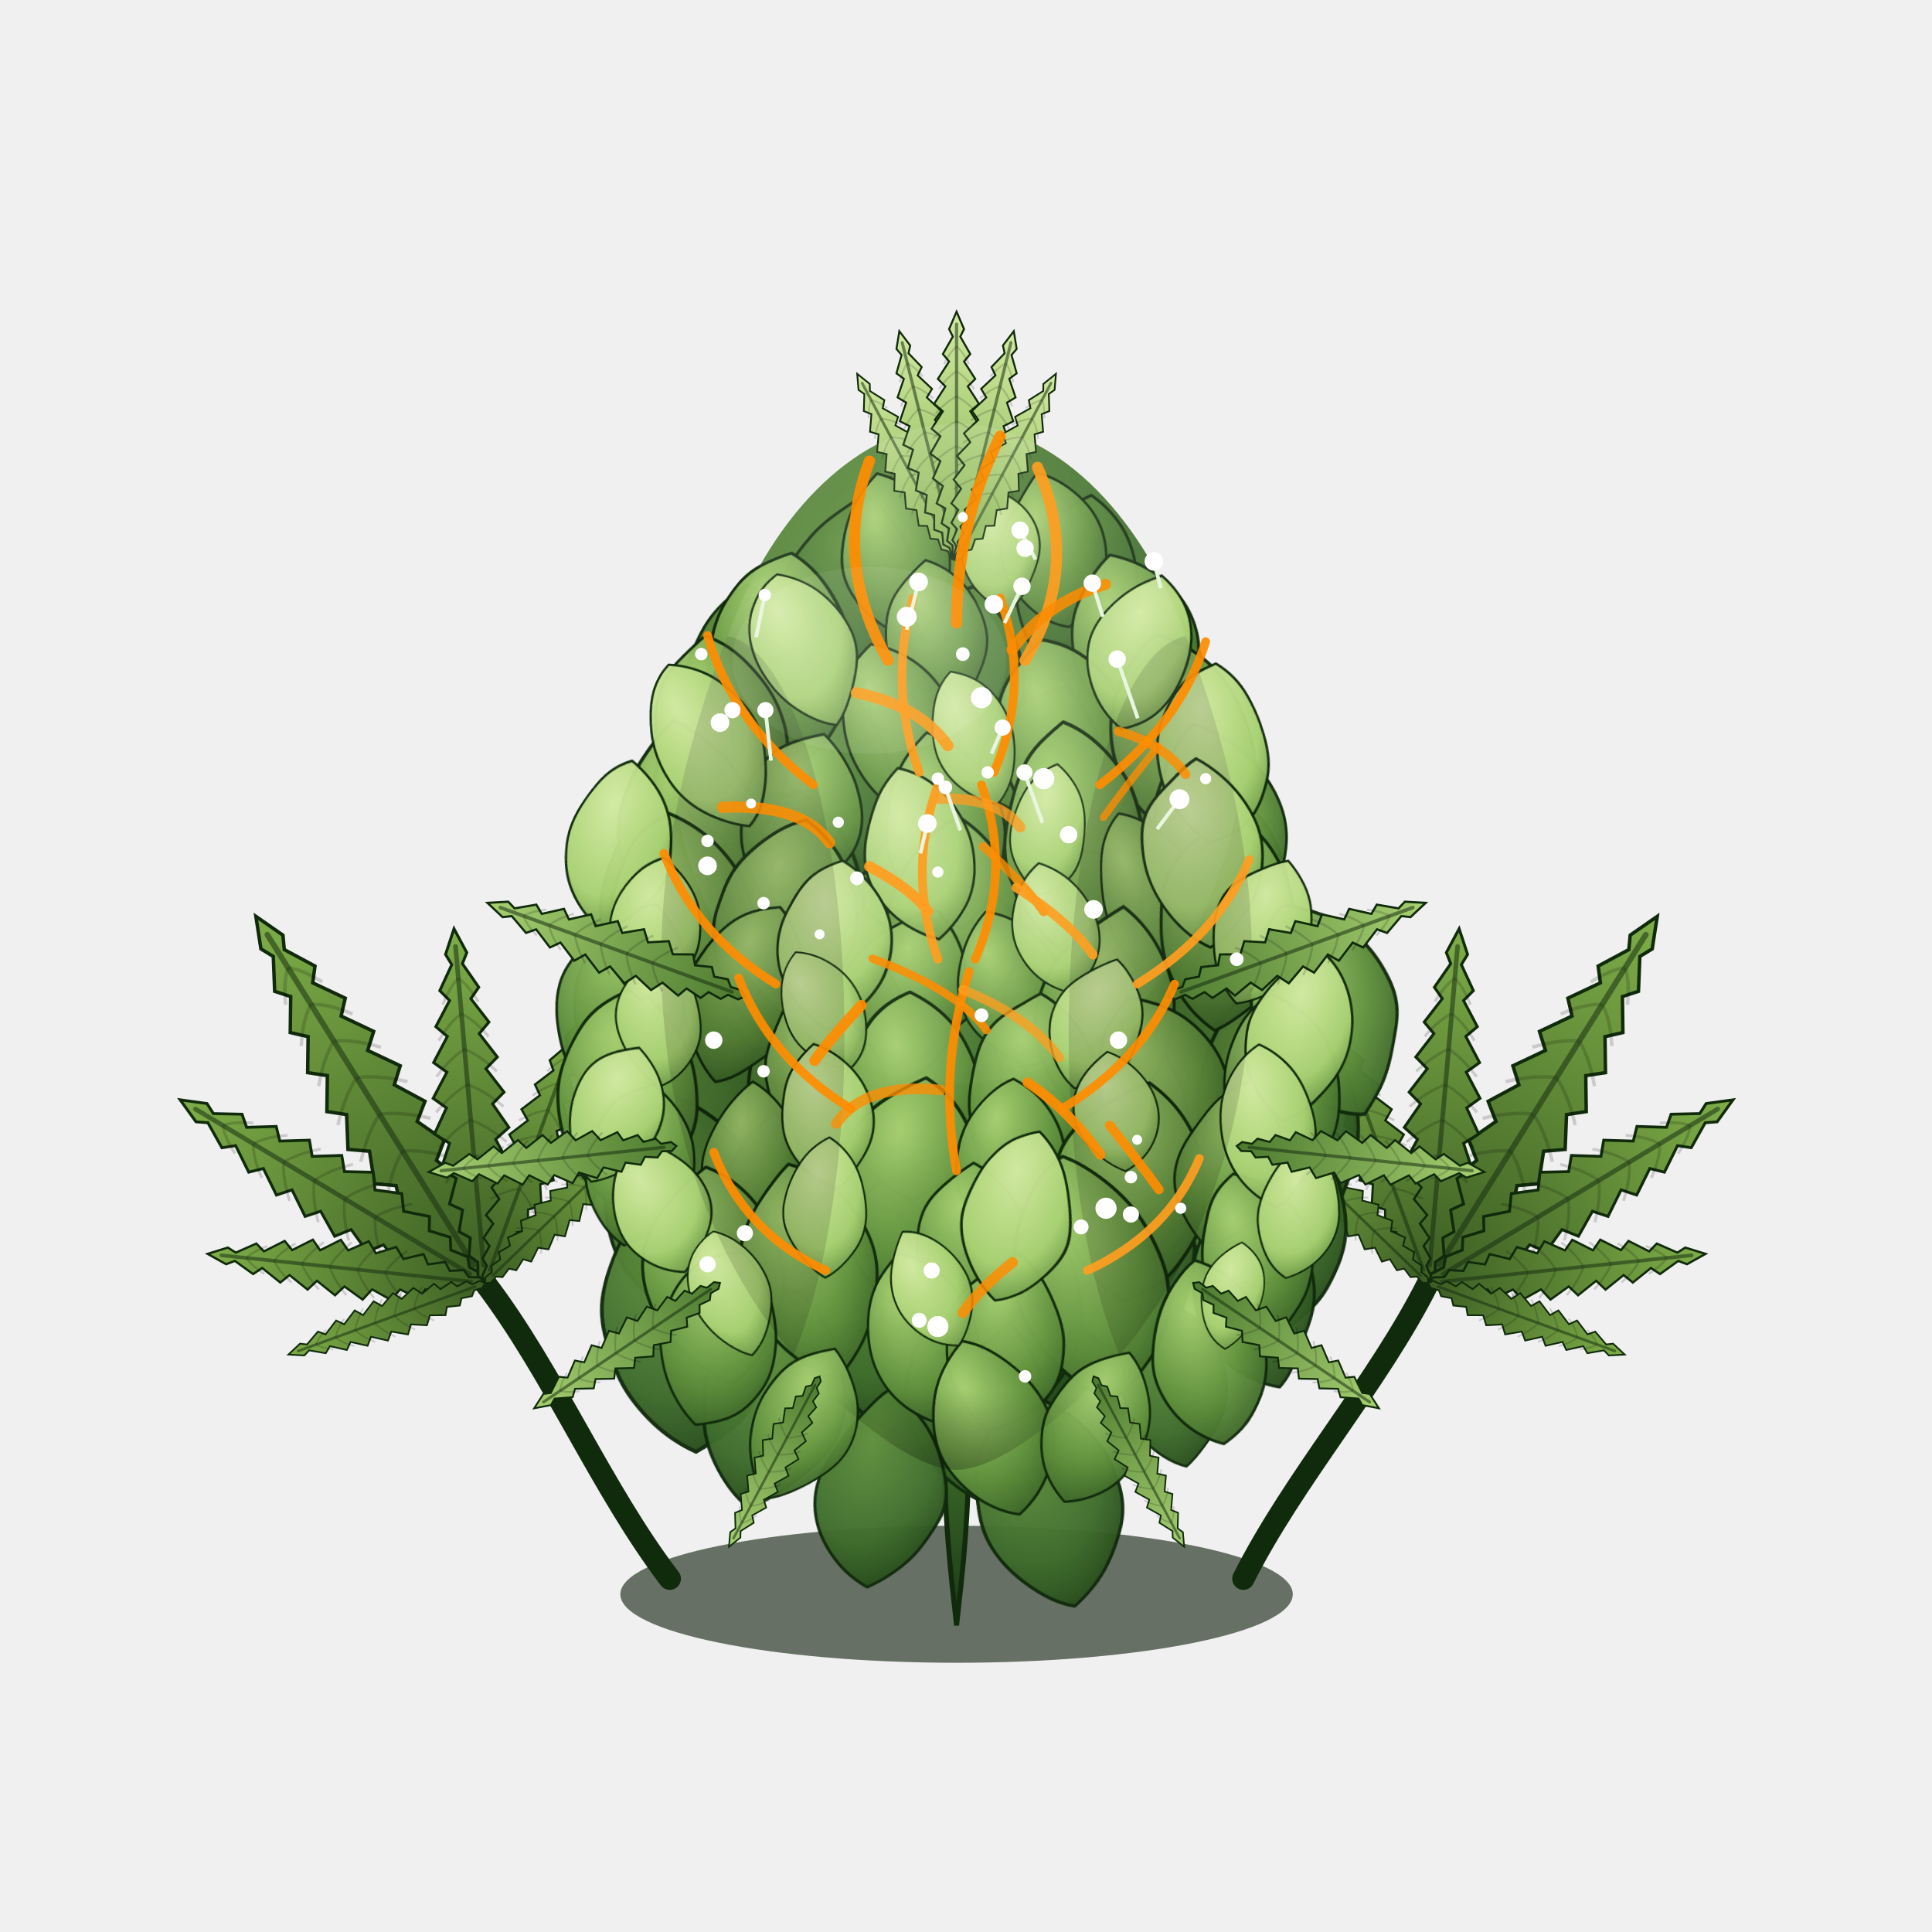
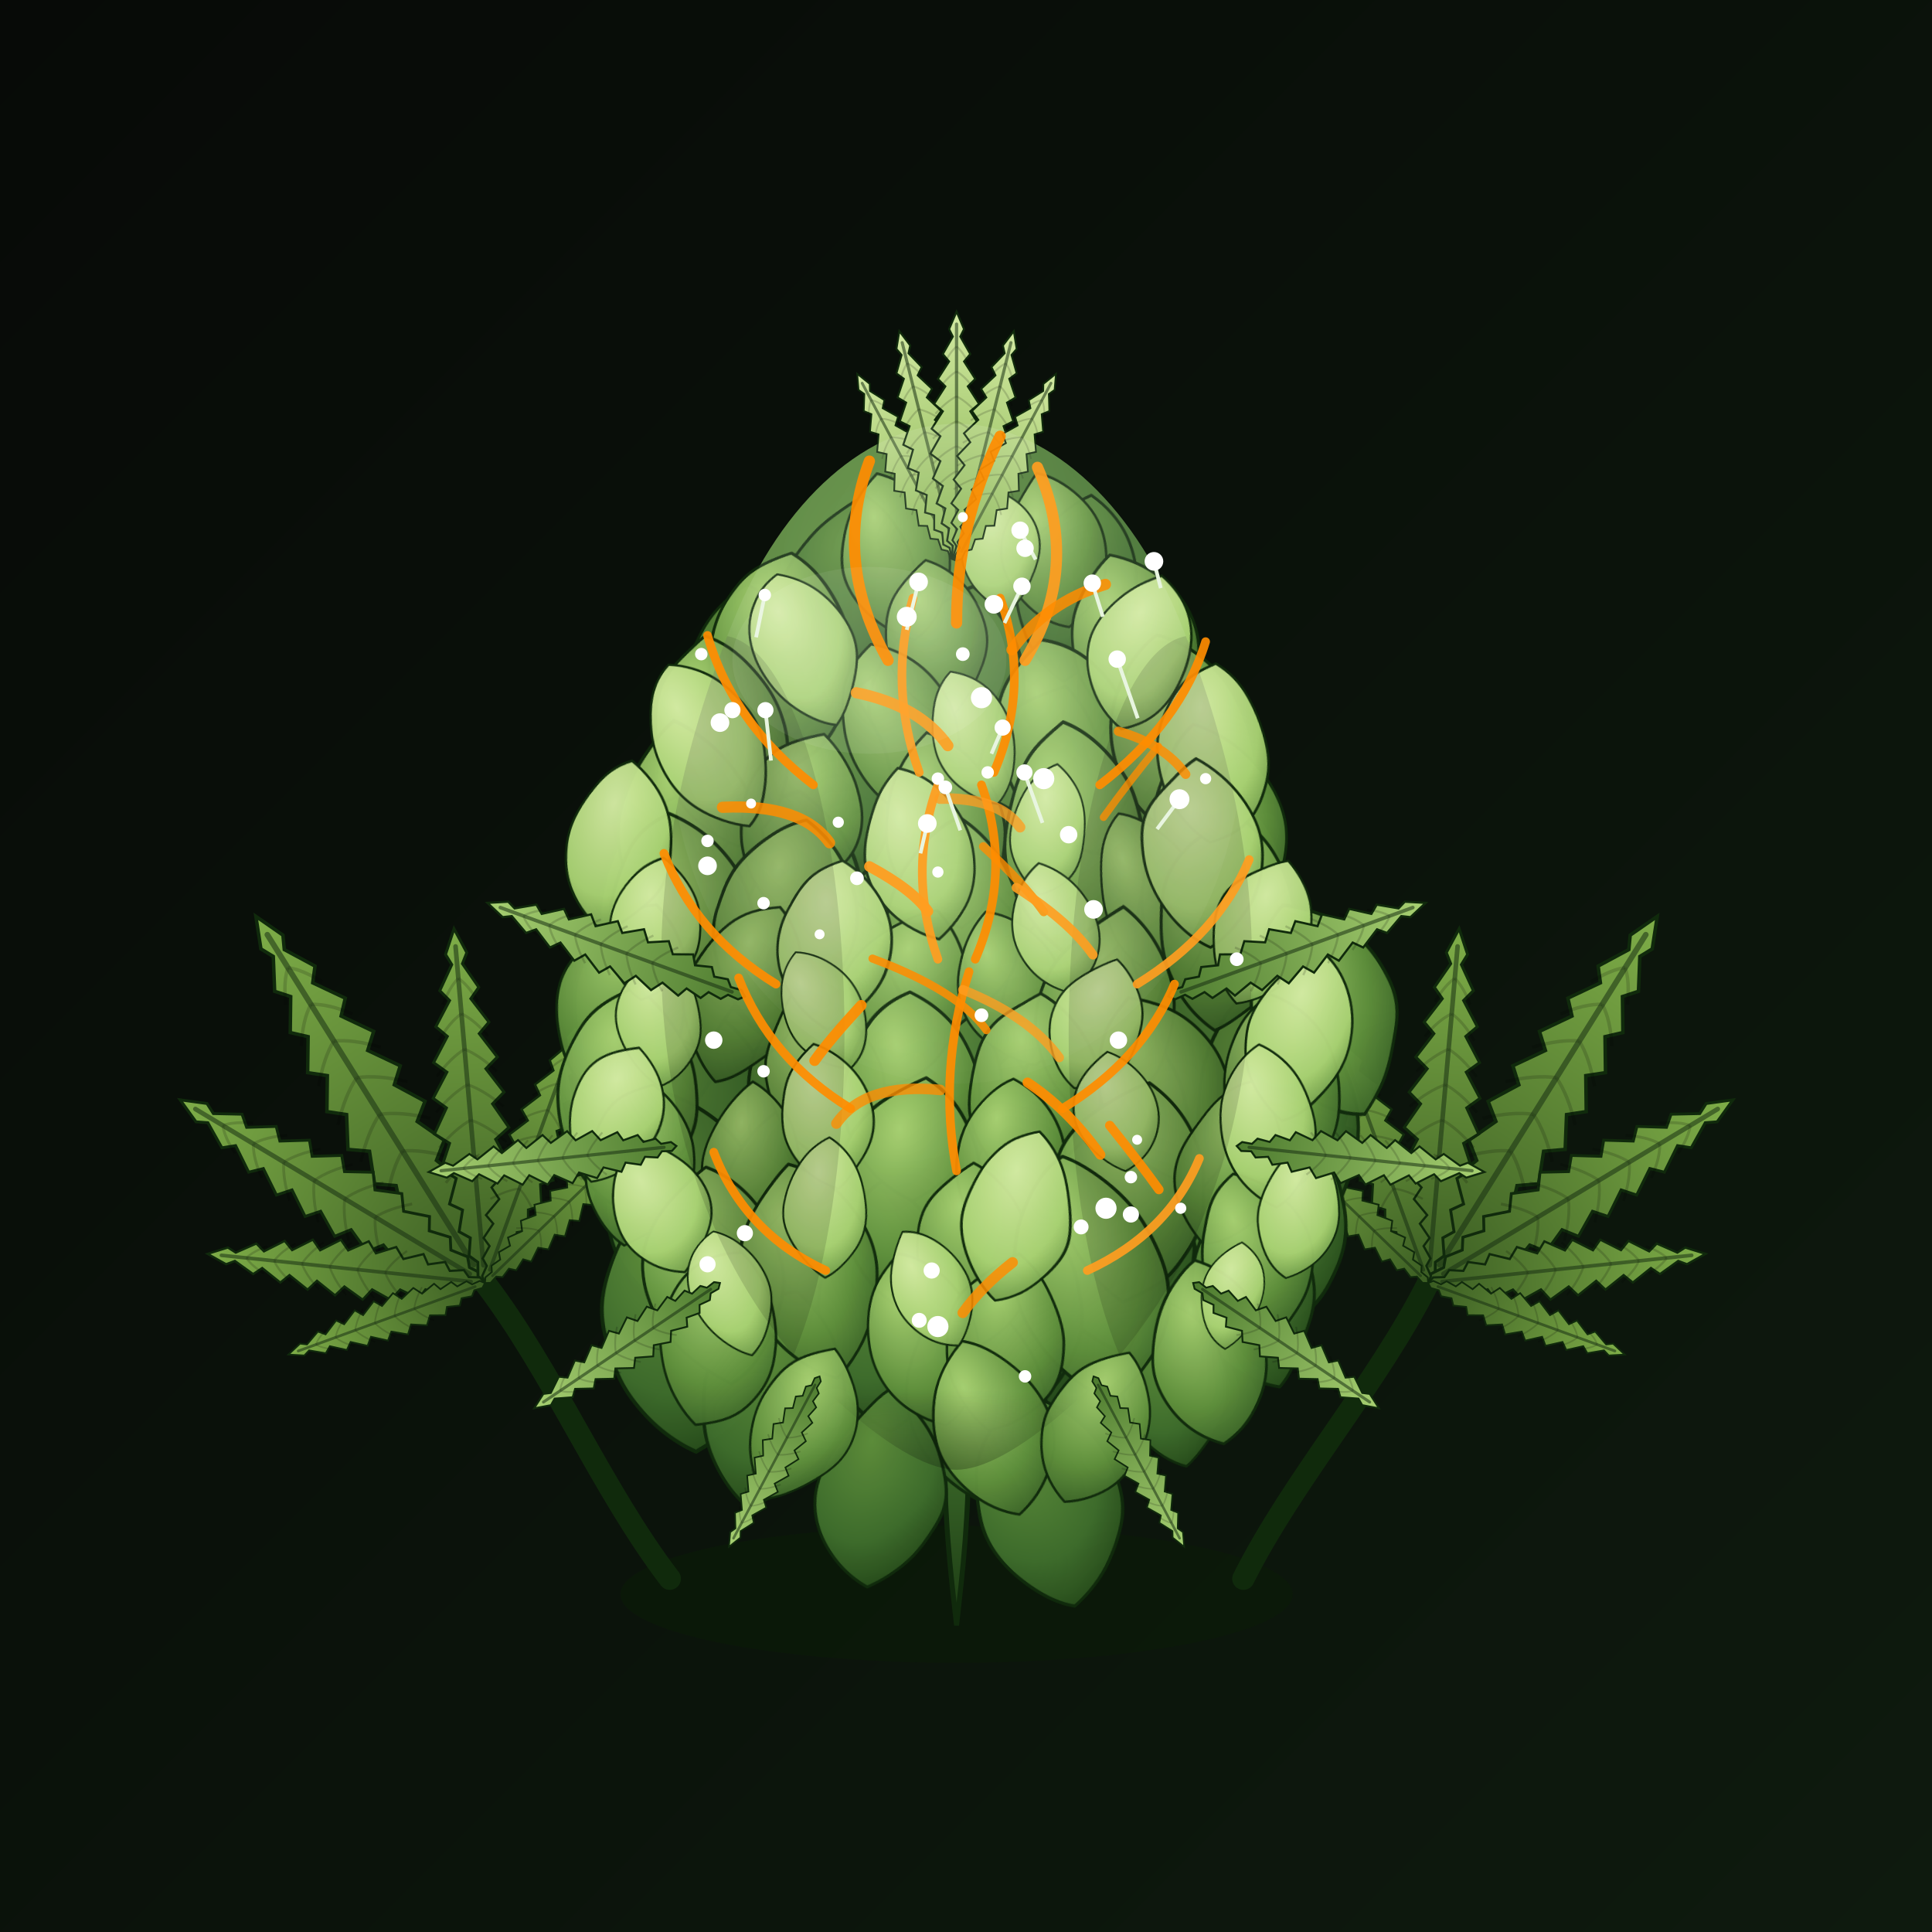
<svg xmlns="http://www.w3.org/2000/svg" viewBox="0 0 512 512" width="512" height="512">
  <defs>
    <linearGradient id="bg" x1="0" y1="0" x2="1" y2="1">
-       <stop offset="0%" stop-color="%23070a07" />
-       <stop offset="100%" stop-color="%230e1a0e" />
+       <stop offset="0%" stop-color="#070a07" />
+       <stop offset="100%" stop-color="#0e1a0e" />
    </linearGradient>
  </defs>
-   <rect width="512" height="512" fill="url(%23bg)" />
+   <rect width="512" height="512" fill="url(#bg)" />
  <g transform="translate(6, 10) scale(1.65)">
    <defs>
      <linearGradient id="lgd" x1="0" y1="0" x2="0" y2="1">
        <stop offset="0%" stop-color="#3f6d2c" />
        <stop offset="100%" stop-color="#1b3b13" />
      </linearGradient>
      <linearGradient id="lgm" x1="0" y1="0" x2="0" y2="1">
        <stop offset="0%" stop-color="#5f8f3c" />
        <stop offset="100%" stop-color="#2c521f" />
      </linearGradient>
      <linearGradient id="lgl" x1="0" y1="0" x2="0" y2="1">
        <stop offset="0%" stop-color="#a8d172" />
        <stop offset="100%" stop-color="#4c7a2e" />
      </linearGradient>
      <linearGradient id="lgf" x1="0" y1="0" x2="0" y2="1">
        <stop offset="0%" stop-color="#d3eaa2" />
        <stop offset="100%" stop-color="#7fae48" />
      </linearGradient>
      <radialGradient id="budBase" cx="36%" cy="20%" r="95%">
        <stop offset="0%" stop-color="#5f8f3c" />
        <stop offset="52%" stop-color="#3f6d2c" />
        <stop offset="100%" stop-color="#1b3b13" />
      </radialGradient>
      <radialGradient id="cxD" cx="38%" cy="24%" r="90%">
        <stop offset="0%" stop-color="#5f8f3c" />
        <stop offset="60%" stop-color="#3f6d2c" />
        <stop offset="100%" stop-color="#1b3b13" />
      </radialGradient>
      <radialGradient id="cxM" cx="38%" cy="24%" r="90%">
        <stop offset="0%" stop-color="#a8d172" />
        <stop offset="60%" stop-color="#5f8f3c" />
        <stop offset="100%" stop-color="#2c521f" />
      </radialGradient>
      <radialGradient id="cxL" cx="40%" cy="26%" r="90%">
        <stop offset="0%" stop-color="#d3eaa2" />
        <stop offset="60%" stop-color="#a8d172" />
        <stop offset="100%" stop-color="#4c7a2e" />
      </radialGradient>
      <radialGradient id="frostVeil" cx="50%" cy="30%" r="80%">
        <stop offset="0%" stop-color="#ffffff" stop-opacity="0.150" />
        <stop offset="60%" stop-color="#ffffff" stop-opacity="0.060" />
        <stop offset="100%" stop-color="#ffffff" stop-opacity="0" />
      </radialGradient>
      <radialGradient id="occ" cx="50%" cy="96%" r="82%">
        <stop offset="0%" stop-color="#000000" stop-opacity=".45" />
        <stop offset="100%" stop-color="#000000" stop-opacity="0" />
      </radialGradient>
      <filter id="crumple" x="-15%" y="-15%" width="130%" height="130%">
        <feTurbulence type="fractalNoise" baseFrequency="0.025" numOctaves="3" seed="11" result="n" />
        <feDisplacementMap in="SourceGraphic" in2="n" scale="5" />
      </filter>
      <filter id="noiseFrost" x="0%" y="0%" width="100%" height="100%">
        <feTurbulence type="fractalNoise" baseFrequency="0.5" numOctaves="2" seed="7" result="n" />
        <feColorMatrix in="n" type="matrix" values="0 0 0 0 1 0 0 0 0 1 0 0 0 0 1 0 0 0 0.5 0" />
      </filter>
      <path id="leaflet" d="M0,0 L3,7 L1.5,10 L5.5,17 L3,20 L7.5,27 L4.5,30 L9,37 L5.5,40 L10,47 L6.5,50 L10.5,57 L6.5,60 L9.5,67 L5.5,70 L8,77 L4.5,79 L6,85 L3,87 L3.8,92 L1.5,94 L1.8,98 L0,100 L-1.8,98 L-1.5,94 L-3.8,92 L-3,87 L-6,85 L-4.5,79 L-8,77 L-5.5,70 L-9.5,67 L-6.5,60 L-10.5,57 L-6.5,50 L-10,47 L-5.5,40 L-9,37 L-4.5,30 L-7.5,27 L-3,20 L-5.5,17 L-1.5,10 L-3,7 Z" />
      <g id="leafletV">
        <use href="#leaflet" />
        <path d="M0,14 Q2.5,16 5,21 M0,24 Q3.5,26 7,31 M0,34 Q4,36 8.5,41 M0,44 Q4.5,46 9.5,51 M0,54 Q4.5,56 9.5,61 M0,64 Q4,66 8.5,71" fill="none" stroke="#000000" stroke-opacity=".16" stroke-width=".8" />
        <path d="M0,14 Q-2.5,16 -5,21 M0,24 Q-3.5,26 -7,31 M0,34 Q-4,36 -8.5,41 M0,44 Q-4.5,46 -9.5,51 M0,54 Q-4.5,56 -9.5,61 M0,64 Q-4,66 -8.5,71" fill="none" stroke="#000000" stroke-opacity=".16" stroke-width=".8" />
      </g>
      <path id="midrib" d="M0,5 L0,95" fill="none" stroke-width="1.3" opacity=".55" stroke-linecap="round" />
      <linearGradient id="lgFan" x1="0" y1="0" x2="0" y2="1">
        <stop offset="0%" stop-color="#7fae48" />
        <stop offset="100%" stop-color="#3a5c22" />
      </linearGradient>
      <g id="leafD">
        <use href="#leafletV" fill="url(#lgd)" stroke="#102a0c" stroke-width=".8" />
        <use href="#midrib" stroke="#173012" />
      </g>
      <g id="leafM">
        <use href="#leafletV" fill="url(#lgm)" stroke="#102a0c" stroke-width=".8" />
        <use href="#midrib" stroke="#173012" />
      </g>
      <g id="leafL">
        <use href="#leafletV" fill="url(#lgl)" stroke="#102a0c" stroke-width=".8" />
        <use href="#midrib" stroke="#173012" />
      </g>
      <g id="leafF">
        <use href="#leafletV" fill="url(#lgf)" stroke="#102a0c" stroke-width=".8" />
        <use href="#midrib" stroke="#173012" />
      </g>
      <g id="leafA">
        <use href="#leafletV" fill="url(#lgFan)" stroke="#102a0c" stroke-width=".8" />
        <use href="#midrib" stroke="#173012" />
      </g>
      <path id="calyx" d="M0,-4 C7.5,0 13.5,8 14,18 C14.5,28 8,37 0,41 C-8,37 -14.5,28 -14,18 C-13.5,8 -7.5,0 0,-4 Z" />
      <g id="fan">
        <path d="M0,10 C-1.5,-6 1.5,-24 0,-40" fill="none" stroke="#102a0c" stroke-width="3.2" stroke-linecap="round" />
        <use href="#leafA" transform="translate(0,-40) rotate(0) translate(0,-62) scale(.62)" />
        <use href="#leafA" transform="translate(0,-40) rotate(-27) translate(0,-51) scale(.51)" />
        <use href="#leafA" transform="translate(0,-40) rotate(27) translate(0,-51) scale(.51)" />
        <use href="#leafA" transform="translate(0,-40) rotate(-52) translate(0,-40) scale(.4)" />
        <use href="#leafA" transform="translate(0,-40) rotate(52) translate(0,-40) scale(.4)" />
        <use href="#leafA" transform="translate(0,-40) rotate(-78) translate(0,-30) scale(.3)" />
        <use href="#leafA" transform="translate(0,-40) rotate(78) translate(0,-30) scale(.3)" />
      </g>
      <clipPath id="budClip">
        <path d="M150,62 C164,62 178,74 186,94 C194,114 199,136 197,158 C195,182 186,204 168,220 C160,227 154,230 150,230 C146,230 140,227 132,220 C114,204 105,182 103,158 C101,136 106,114 114,94 C122,74 136,62 150,62 Z" />
      </clipPath>
    </defs>
    <ellipse cx="150" cy="250" rx="54" ry="11" fill="#0a1a07" opacity=".6" />
    <path d="M148,224 C148,238 149,246 150,255 C151,246 152,238 152,224 Z" fill="url(#lgd)" stroke="#102a0c" stroke-width=".8" />
    <use href="#fan" transform="translate(98,238) rotate(-32) scale(1.12)" />
    <use href="#fan" transform="translate(202,238) rotate(32) scale(1.12)" />
    <path d="M150,62 C164,62 178,74 186,94 C194,114 199,136 197,158 C195,182 186,204 168,220 C160,227 154,230 150,230 C146,230 140,227 132,220 C114,204 105,182 103,158 C101,136 106,114 114,94 C122,74 136,62 150,62 Z" fill="url(#budBase)" />
    <g filter="url(#crumple)">
      <use href="#calyx" transform="translate(134.6,76.0) rotate(6.0) scale(0.74)" fill="url(#cxD)" stroke="#102a0c" stroke-width=".65" stroke-linejoin="round" opacity=".97" />
      <use href="#calyx" transform="translate(171.1,76.0) rotate(6.6) scale(0.69)" fill="url(#cxD)" stroke="#102a0c" stroke-width=".65" stroke-linejoin="round" opacity=".97" />
      <use href="#calyx" transform="translate(117.6,92.0) rotate(-1.6) scale(0.76)" fill="url(#cxD)" stroke="#102a0c" stroke-width=".65" stroke-linejoin="round" opacity=".97" />
      <use href="#calyx" transform="translate(152.3,92.0) rotate(11.9) scale(0.90)" fill="url(#cxD)" stroke="#102a0c" stroke-width=".65" stroke-linejoin="round" opacity=".97" />
      <use href="#calyx" transform="translate(180.6,92.0) rotate(-1.2) scale(0.74)" fill="url(#cxD)" stroke="#102a0c" stroke-width=".65" stroke-linejoin="round" opacity=".97" />
      <use href="#calyx" transform="translate(111.1,108.0) rotate(-13.6) scale(0.98)" fill="url(#cxD)" stroke="#102a0c" stroke-width=".65" stroke-linejoin="round" opacity=".97" />
      <use href="#calyx" transform="translate(131.6,108.0) rotate(20.0) scale(0.88)" fill="url(#cxD)" stroke="#102a0c" stroke-width=".65" stroke-linejoin="round" opacity=".97" />
      <use href="#calyx" transform="translate(167.4,108.0) rotate(15.9) scale(0.80)" fill="url(#cxD)" stroke="#102a0c" stroke-width=".65" stroke-linejoin="round" opacity=".97" />
      <use href="#calyx" transform="translate(182.7,108.0) rotate(-4.8) scale(0.82)" fill="url(#cxD)" stroke="#102a0c" stroke-width=".65" stroke-linejoin="round" opacity=".97" />
      <use href="#calyx" transform="translate(107.2,124.0) rotate(9.5) scale(0.83)" fill="url(#cxD)" stroke="#102a0c" stroke-width=".65" stroke-linejoin="round" opacity=".97" />
      <use href="#calyx" transform="translate(123.8,124.0) rotate(6.6) scale(0.90)" fill="url(#cxD)" stroke="#102a0c" stroke-width=".65" stroke-linejoin="round" opacity=".97" />
      <use href="#calyx" transform="translate(152.7,124.0) rotate(-14.2) scale(0.81)" fill="url(#cxD)" stroke="#102a0c" stroke-width=".65" stroke-linejoin="round" opacity=".97" />
      <use href="#calyx" transform="translate(169.0,124.0) rotate(7.2) scale(0.83)" fill="url(#cxD)" stroke="#102a0c" stroke-width=".65" stroke-linejoin="round" opacity=".97" />
      <use href="#calyx" transform="translate(193.6,124.0) rotate(8.4) scale(0.84)" fill="url(#cxD)" stroke="#102a0c" stroke-width=".65" stroke-linejoin="round" opacity=".97" />
      <use href="#calyx" transform="translate(100.7,140.0) rotate(-1.6) scale(0.85)" fill="url(#cxD)" stroke="#102a0c" stroke-width=".65" stroke-linejoin="round" opacity=".97" />
      <use href="#calyx" transform="translate(130.7,140.0) rotate(-2.7) scale(0.82)" fill="url(#cxD)" stroke="#102a0c" stroke-width=".65" stroke-linejoin="round" opacity=".97" />
      <use href="#calyx" transform="translate(155.0,140.0) rotate(12.2) scale(0.75)" fill="url(#cxD)" stroke="#102a0c" stroke-width=".65" stroke-linejoin="round" opacity=".97" />
      <use href="#calyx" transform="translate(168.5,140.0) rotate(2.1) scale(0.77)" fill="url(#cxD)" stroke="#102a0c" stroke-width=".65" stroke-linejoin="round" opacity=".97" />
      <use href="#calyx" transform="translate(200.2,140.0) rotate(16.7) scale(0.99)" fill="url(#cxD)" stroke="#102a0c" stroke-width=".65" stroke-linejoin="round" opacity=".97" />
      <use href="#calyx" transform="translate(102.1,156.0) rotate(-19.8) scale(0.91)" fill="url(#cxD)" stroke="#102a0c" stroke-width=".65" stroke-linejoin="round" opacity=".97" />
      <use href="#calyx" transform="translate(126.5,156.0) rotate(-7.4) scale(0.88)" fill="url(#cxD)" stroke="#102a0c" stroke-width=".65" stroke-linejoin="round" opacity=".97" />
      <use href="#calyx" transform="translate(148.5,156.0) rotate(7.1) scale(0.78)" fill="url(#cxD)" stroke="#102a0c" stroke-width=".65" stroke-linejoin="round" opacity=".97" />
      <use href="#calyx" transform="translate(171.3,156.0) rotate(-5.7) scale(0.93)" fill="url(#cxD)" stroke="#102a0c" stroke-width=".65" stroke-linejoin="round" opacity=".97" />
      <use href="#calyx" transform="translate(197.7,156.0) rotate(-12.0) scale(0.95)" fill="url(#cxD)" stroke="#102a0c" stroke-width=".65" stroke-linejoin="round" opacity=".97" />
      <use href="#calyx" transform="translate(102.2,172.0) rotate(-14.5) scale(0.90)" fill="url(#cxD)" stroke="#102a0c" stroke-width=".65" stroke-linejoin="round" opacity=".97" />
      <use href="#calyx" transform="translate(128.9,172.0) rotate(16.9) scale(0.88)" fill="url(#cxD)" stroke="#102a0c" stroke-width=".65" stroke-linejoin="round" opacity=".97" />
      <use href="#calyx" transform="translate(147.2,172.0) rotate(18.6) scale(0.83)" fill="url(#cxD)" stroke="#102a0c" stroke-width=".65" stroke-linejoin="round" opacity=".97" />
      <use href="#calyx" transform="translate(168.3,172.0) rotate(-15.2) scale(0.98)" fill="url(#cxD)" stroke="#102a0c" stroke-width=".65" stroke-linejoin="round" opacity=".97" />
      <use href="#calyx" transform="translate(197.2,172.0) rotate(-7.9) scale(0.92)" fill="url(#cxD)" stroke="#102a0c" stroke-width=".65" stroke-linejoin="round" opacity=".97" />
      <use href="#calyx" transform="translate(105.6,188.0) rotate(-2.9) scale(0.94)" fill="url(#cxD)" stroke="#102a0c" stroke-width=".65" stroke-linejoin="round" opacity=".97" />
      <use href="#calyx" transform="translate(139.1,188.0) rotate(-0.3) scale(0.87)" fill="url(#cxD)" stroke="#102a0c" stroke-width=".65" stroke-linejoin="round" opacity=".97" />
      <use href="#calyx" transform="translate(157.9,188.0) rotate(-2.3) scale(0.78)" fill="url(#cxD)" stroke="#102a0c" stroke-width=".65" stroke-linejoin="round" opacity=".97" />
      <use href="#calyx" transform="translate(193.4,188.0) rotate(-16.5) scale(0.73)" fill="url(#cxD)" stroke="#102a0c" stroke-width=".65" stroke-linejoin="round" opacity=".97" />
      <use href="#calyx" transform="translate(123.2,204.0) rotate(12.6) scale(0.79)" fill="url(#cxD)" stroke="#102a0c" stroke-width=".65" stroke-linejoin="round" opacity=".97" />
      <use href="#calyx" transform="translate(151.3,204.0) rotate(-5.6) scale(0.76)" fill="url(#cxD)" stroke="#102a0c" stroke-width=".65" stroke-linejoin="round" opacity=".97" />
      <use href="#calyx" transform="translate(182.3,204.0) rotate(-9.6) scale(0.62)" fill="url(#cxD)" stroke="#102a0c" stroke-width=".65" stroke-linejoin="round" opacity=".97" />
      <use href="#calyx" transform="translate(138.8,220.0) rotate(3.2) scale(0.74)" fill="url(#cxD)" stroke="#102a0c" stroke-width=".65" stroke-linejoin="round" opacity=".97" />
      <use href="#calyx" transform="translate(160.7,220.0) rotate(-14.4) scale(0.80)" fill="url(#cxD)" stroke="#102a0c" stroke-width=".65" stroke-linejoin="round" opacity=".97" />
      <use href="#calyx" transform="translate(137.4,72.0) rotate(-13.6) scale(0.62)" fill="url(#cxM)" stroke="#102a0c" stroke-width=".65" stroke-linejoin="round" opacity=".97" />
      <use href="#calyx" transform="translate(163.2,72.0) rotate(-13.8) scale(0.59)" fill="url(#cxM)" stroke="#102a0c" stroke-width=".65" stroke-linejoin="round" opacity=".97" />
      <use href="#calyx" transform="translate(123.4,86.0) rotate(3.9) scale(0.78)" fill="url(#cxM)" stroke="#102a0c" stroke-width=".65" stroke-linejoin="round" opacity=".97" />
      <use href="#calyx" transform="translate(145.2,86.0) rotate(-9.3) scale(0.58)" fill="url(#cxM)" stroke="#102a0c" stroke-width=".65" stroke-linejoin="round" opacity=".97" />
      <use href="#calyx" transform="translate(175.7,86.0) rotate(-17.5) scale(0.71)" fill="url(#cxM)" stroke="#102a0c" stroke-width=".65" stroke-linejoin="round" opacity=".97" />
      <use href="#calyx" transform="translate(111.0,100.0) rotate(-7.3) scale(0.73)" fill="url(#cxM)" stroke="#102a0c" stroke-width=".65" stroke-linejoin="round" opacity=".97" />
      <use href="#calyx" transform="translate(137.2,100.0) rotate(-18.7) scale(0.65)" fill="url(#cxM)" stroke="#102a0c" stroke-width=".65" stroke-linejoin="round" opacity=".97" />
      <use href="#calyx" transform="translate(164.7,100.0) rotate(-14.9) scale(0.79)" fill="url(#cxM)" stroke="#102a0c" stroke-width=".65" stroke-linejoin="round" opacity=".97" />
      <use href="#calyx" transform="translate(183.9,100.0) rotate(-12.6) scale(0.78)" fill="url(#cxM)" stroke="#102a0c" stroke-width=".65" stroke-linejoin="round" opacity=".97" />
      <use href="#calyx" transform="translate(106.0,114.0) rotate(-5.0) scale(0.80)" fill="url(#cxM)" stroke="#102a0c" stroke-width=".65" stroke-linejoin="round" opacity=".97" />
      <use href="#calyx" transform="translate(127.7,114.0) rotate(16.1) scale(0.64)" fill="url(#cxM)" stroke="#102a0c" stroke-width=".65" stroke-linejoin="round" opacity=".97" />
      <use href="#calyx" transform="translate(145.3,114.0) rotate(-9.8) scale(0.70)" fill="url(#cxM)" stroke="#102a0c" stroke-width=".65" stroke-linejoin="round" opacity=".97" />
      <use href="#calyx" transform="translate(168.1,114.0) rotate(-4.2) scale(0.84)" fill="url(#cxM)" stroke="#102a0c" stroke-width=".65" stroke-linejoin="round" opacity=".97" />
      <use href="#calyx" transform="translate(189.7,114.0) rotate(-13.3) scale(0.70)" fill="url(#cxM)" stroke="#102a0c" stroke-width=".65" stroke-linejoin="round" opacity=".97" />
      <use href="#calyx" transform="translate(104.3,128.0) rotate(-6.6) scale(0.83)" fill="url(#cxM)" stroke="#102a0c" stroke-width=".65" stroke-linejoin="round" opacity=".97" />
      <use href="#calyx" transform="translate(124.6,128.0) rotate(8.7) scale(0.80)" fill="url(#cxM)" stroke="#102a0c" stroke-width=".65" stroke-linejoin="round" opacity=".97" />
      <use href="#calyx" transform="translate(149.9,128.0) rotate(4.3) scale(0.78)" fill="url(#cxM)" stroke="#102a0c" stroke-width=".65" stroke-linejoin="round" opacity=".97" />
      <use href="#calyx" transform="translate(177.9,128.0) rotate(-17.9) scale(0.59)" fill="url(#cxM)" stroke="#102a0c" stroke-width=".65" stroke-linejoin="round" opacity=".97" />
      <use href="#calyx" transform="translate(194.9,128.0) rotate(7.3) scale(0.76)" fill="url(#cxM)" stroke="#102a0c" stroke-width=".65" stroke-linejoin="round" opacity=".97" />
      <use href="#calyx" transform="translate(100.9,142.0) rotate(18.9) scale(0.72)" fill="url(#cxM)" stroke="#102a0c" stroke-width=".65" stroke-linejoin="round" opacity=".97" />
      <use href="#calyx" transform="translate(120.6,142.0) rotate(21.3) scale(0.66)" fill="url(#cxM)" stroke="#102a0c" stroke-width=".65" stroke-linejoin="round" opacity=".97" />
      <use href="#calyx" transform="translate(145.3,142.0) rotate(18.0) scale(0.68)" fill="url(#cxM)" stroke="#102a0c" stroke-width=".65" stroke-linejoin="round" opacity=".97" />
      <use href="#calyx" transform="translate(154.8,142.0) rotate(-19.0) scale(0.59)" fill="url(#cxM)" stroke="#102a0c" stroke-width=".65" stroke-linejoin="round" opacity=".97" />
      <use href="#calyx" transform="translate(175.7,142.0) rotate(9.3) scale(0.77)" fill="url(#cxM)" stroke="#102a0c" stroke-width=".65" stroke-linejoin="round" opacity=".97" />
      <use href="#calyx" transform="translate(203.3,142.0) rotate(-22.2) scale(0.83)" fill="url(#cxM)" stroke="#102a0c" stroke-width=".65" stroke-linejoin="round" opacity=".97" />
      <use href="#calyx" transform="translate(98.7,156.0) rotate(7.5) scale(0.77)" fill="url(#cxM)" stroke="#102a0c" stroke-width=".65" stroke-linejoin="round" opacity=".97" />
      <use href="#calyx" transform="translate(125.5,156.0) rotate(-16.1) scale(0.65)" fill="url(#cxM)" stroke="#102a0c" stroke-width=".65" stroke-linejoin="round" opacity=".97" />
      <use href="#calyx" transform="translate(142.3,156.0) rotate(-3.3) scale(0.78)" fill="url(#cxM)" stroke="#102a0c" stroke-width=".65" stroke-linejoin="round" opacity=".97" />
      <use href="#calyx" transform="translate(163.0,156.0) rotate(1.8) scale(0.73)" fill="url(#cxM)" stroke="#102a0c" stroke-width=".65" stroke-linejoin="round" opacity=".97" />
      <use href="#calyx" transform="translate(177.8,156.0) rotate(-22.4) scale(0.73)" fill="url(#cxM)" stroke="#102a0c" stroke-width=".65" stroke-linejoin="round" opacity=".97" />
      <use href="#calyx" transform="translate(200.4,156.0) rotate(-8.6) scale(0.68)" fill="url(#cxM)" stroke="#102a0c" stroke-width=".65" stroke-linejoin="round" opacity=".97" />
      <use href="#calyx" transform="translate(100.4,170.0) rotate(7.9) scale(0.60)" fill="url(#cxM)" stroke="#102a0c" stroke-width=".65" stroke-linejoin="round" opacity=".97" />
      <use href="#calyx" transform="translate(117.2,170.0) rotate(2.3) scale(0.58)" fill="url(#cxM)" stroke="#102a0c" stroke-width=".65" stroke-linejoin="round" opacity=".97" />
      <use href="#calyx" transform="translate(144.4,170.0) rotate(5.3) scale(0.84)" fill="url(#cxM)" stroke="#102a0c" stroke-width=".65" stroke-linejoin="round" opacity=".97" />
      <use href="#calyx" transform="translate(159.4,170.0) rotate(-0.9) scale(0.64)" fill="url(#cxM)" stroke="#102a0c" stroke-width=".65" stroke-linejoin="round" opacity=".97" />
      <use href="#calyx" transform="translate(179.6,170.0) rotate(6.7) scale(0.79)" fill="url(#cxM)" stroke="#102a0c" stroke-width=".65" stroke-linejoin="round" opacity=".97" />
      <use href="#calyx" transform="translate(197.1,170.0) rotate(20.8) scale(0.59)" fill="url(#cxM)" stroke="#102a0c" stroke-width=".65" stroke-linejoin="round" opacity=".97" />
      <use href="#calyx" transform="translate(109.6,184.0) rotate(-6.2) scale(0.77)" fill="url(#cxM)" stroke="#102a0c" stroke-width=".65" stroke-linejoin="round" opacity=".97" />
      <use href="#calyx" transform="translate(123.7,184.0) rotate(-11.8) scale(0.76)" fill="url(#cxM)" stroke="#102a0c" stroke-width=".65" stroke-linejoin="round" opacity=".97" />
      <use href="#calyx" transform="translate(153.4,184.0) rotate(0.2) scale(0.65)" fill="url(#cxM)" stroke="#102a0c" stroke-width=".65" stroke-linejoin="round" opacity=".97" />
      <use href="#calyx" transform="translate(168.6,184.0) rotate(-9.2) scale(0.83)" fill="url(#cxM)" stroke="#102a0c" stroke-width=".65" stroke-linejoin="round" opacity=".97" />
      <use href="#calyx" transform="translate(194.2,184.0) rotate(-16.8) scale(0.65)" fill="url(#cxM)" stroke="#102a0c" stroke-width=".65" stroke-linejoin="round" opacity=".97" />
      <use href="#calyx" transform="translate(115.3,198.0) rotate(17.9) scale(0.62)" fill="url(#cxM)" stroke="#102a0c" stroke-width=".65" stroke-linejoin="round" opacity=".97" />
      <use href="#calyx" transform="translate(141.6,198.0) rotate(-15.4) scale(0.63)" fill="url(#cxM)" stroke="#102a0c" stroke-width=".65" stroke-linejoin="round" opacity=".97" />
      <use href="#calyx" transform="translate(159.8,198.0) rotate(11.1) scale(0.63)" fill="url(#cxM)" stroke="#102a0c" stroke-width=".65" stroke-linejoin="round" opacity=".97" />
      <use href="#calyx" transform="translate(187.7,198.0) rotate(-10.6) scale(0.69)" fill="url(#cxM)" stroke="#102a0c" stroke-width=".65" stroke-linejoin="round" opacity=".97" />
      <use href="#calyx" transform="translate(128.8,212.0) rotate(22.5) scale(0.59)" fill="url(#cxM)" stroke="#102a0c" stroke-width=".65" stroke-linejoin="round" opacity=".97" />
      <use href="#calyx" transform="translate(151.9,212.0) rotate(-17.8) scale(0.64)" fill="url(#cxM)" stroke="#102a0c" stroke-width=".65" stroke-linejoin="round" opacity=".97" />
      <use href="#calyx" transform="translate(175.5,212.0) rotate(21.2) scale(0.59)" fill="url(#cxM)" stroke="#102a0c" stroke-width=".65" stroke-linejoin="round" opacity=".97" />
      <use href="#calyx" transform="translate(156.4,74.0) rotate(-5.7) scale(0.45)" fill="url(#cxL)" stroke="#102a0c" stroke-width=".65" stroke-linejoin="round" opacity=".97" />
      <use href="#calyx" transform="translate(122.7,89.0) rotate(-20.3) scale(0.55)" fill="url(#cxL)" stroke="#102a0c" stroke-width=".65" stroke-linejoin="round" opacity=".97" />
      <use href="#calyx" transform="translate(182.8,89.0) rotate(12.5) scale(0.58)" fill="url(#cxL)" stroke="#102a0c" stroke-width=".65" stroke-linejoin="round" opacity=".97" />
      <use href="#calyx" transform="translate(105.9,104.0) rotate(-25.2) scale(0.60)" fill="url(#cxL)" stroke="#102a0c" stroke-width=".65" stroke-linejoin="round" opacity=".97" />
      <use href="#calyx" transform="translate(150.0,104.0) rotate(-18.4) scale(0.48)" fill="url(#cxL)" stroke="#102a0c" stroke-width=".65" stroke-linejoin="round" opacity=".97" />
      <use href="#calyx" transform="translate(192.5,104.0) rotate(3.7) scale(0.62)" fill="url(#cxL)" stroke="#102a0c" stroke-width=".65" stroke-linejoin="round" opacity=".97" />
      <use href="#calyx" transform="translate(97.9,119.0) rotate(10.7) scale(0.61)" fill="url(#cxL)" stroke="#102a0c" stroke-width=".65" stroke-linejoin="round" opacity=".97" />
      <use href="#calyx" transform="translate(140.4,119.0) rotate(-13.7) scale(0.63)" fill="url(#cxL)" stroke="#102a0c" stroke-width=".65" stroke-linejoin="round" opacity=".97" />
      <use href="#calyx" transform="translate(166.4,119.0) rotate(11.5) scale(0.45)" fill="url(#cxL)" stroke="#102a0c" stroke-width=".65" stroke-linejoin="round" opacity=".97" />
      <use href="#calyx" transform="translate(189.2,119.0) rotate(-2.4) scale(0.65)" fill="url(#cxL)" stroke="#102a0c" stroke-width=".65" stroke-linejoin="round" opacity=".97" />
      <use href="#calyx" transform="translate(102.9,134.0) rotate(8.1) scale(0.52)" fill="url(#cxL)" stroke="#102a0c" stroke-width=".65" stroke-linejoin="round" opacity=".97" />
      <use href="#calyx" transform="translate(130.9,134.0) rotate(2.5) scale(0.63)" fill="url(#cxL)" stroke="#102a0c" stroke-width=".65" stroke-linejoin="round" opacity=".97" />
      <use href="#calyx" transform="translate(163.2,134.0) rotate(-12.6) scale(0.47)" fill="url(#cxL)" stroke="#102a0c" stroke-width=".65" stroke-linejoin="round" opacity=".97" />
      <use href="#calyx" transform="translate(202.3,134.0) rotate(20.4) scale(0.54)" fill="url(#cxL)" stroke="#102a0c" stroke-width=".65" stroke-linejoin="round" opacity=".97" />
      <use href="#calyx" transform="translate(102.8,149.0) rotate(3.3) scale(0.46)" fill="url(#cxL)" stroke="#102a0c" stroke-width=".65" stroke-linejoin="round" opacity=".97" />
      <use href="#calyx" transform="translate(125.4,149.0) rotate(-24.8) scale(0.45)" fill="url(#cxL)" stroke="#102a0c" stroke-width=".65" stroke-linejoin="round" opacity=".97" />
      <use href="#calyx" transform="translate(174.3,149.0) rotate(15.0) scale(0.50)" fill="url(#cxL)" stroke="#102a0c" stroke-width=".65" stroke-linejoin="round" opacity=".97" />
      <use href="#calyx" transform="translate(208.0,149.0) rotate(13.7) scale(0.62)" fill="url(#cxL)" stroke="#102a0c" stroke-width=".65" stroke-linejoin="round" opacity=".97" />
      <use href="#calyx" transform="translate(98.2,164.0) rotate(19.2) scale(0.51)" fill="url(#cxL)" stroke="#102a0c" stroke-width=".65" stroke-linejoin="round" opacity=".97" />
      <use href="#calyx" transform="translate(127.7,164.0) rotate(-10.3) scale(0.53)" fill="url(#cxL)" stroke="#102a0c" stroke-width=".65" stroke-linejoin="round" opacity=".97" />
      <use href="#calyx" transform="translate(173.9,164.0) rotate(-9.6) scale(0.44)" fill="url(#cxL)" stroke="#102a0c" stroke-width=".65" stroke-linejoin="round" opacity=".97" />
      <use href="#calyx" transform="translate(198.8,164.0) rotate(-4.2) scale(0.56)" fill="url(#cxL)" stroke="#102a0c" stroke-width=".65" stroke-linejoin="round" opacity=".97" />
      <use href="#calyx" transform="translate(98.9,179.0) rotate(-22.9) scale(0.54)" fill="url(#cxL)" stroke="#102a0c" stroke-width=".65" stroke-linejoin="round" opacity=".97" />
      <use href="#calyx" transform="translate(129.9,179.0) rotate(4.5) scale(0.48)" fill="url(#cxL)" stroke="#102a0c" stroke-width=".65" stroke-linejoin="round" opacity=".97" />
      <use href="#calyx" transform="translate(163.6,179.0) rotate(17.0) scale(0.61)" fill="url(#cxL)" stroke="#102a0c" stroke-width=".65" stroke-linejoin="round" opacity=".97" />
      <use href="#calyx" transform="translate(205.8,179.0) rotate(7.9) scale(0.50)" fill="url(#cxL)" stroke="#102a0c" stroke-width=".65" stroke-linejoin="round" opacity=".97" />
      <use href="#calyx" transform="translate(112.0,194.0) rotate(-15.0) scale(0.43)" fill="url(#cxL)" stroke="#102a0c" stroke-width=".65" stroke-linejoin="round" opacity=".97" />
      <use href="#calyx" transform="translate(142.7,194.0) rotate(-25.8) scale(0.44)" fill="url(#cxL)" stroke="#102a0c" stroke-width=".65" stroke-linejoin="round" opacity=".97" />
      <use href="#calyx" transform="translate(194.6,194.0) rotate(6.2) scale(0.40)" fill="url(#cxL)" stroke="#102a0c" stroke-width=".65" stroke-linejoin="round" opacity=".97" />
    </g>
    <g clip-path="url(#budClip)">
      <ellipse cx="112" cy="160" rx="20" ry="64" fill="#000000" opacity=".13" />
      <ellipse cx="188" cy="160" rx="20" ry="64" fill="#000000" opacity=".13" />
      <ellipse cx="150" cy="228" rx="44" ry="15" fill="url(#occ)" />
    </g>
    <use href="#leafF" transform="translate(150,84) rotate(-28) scale(0.34) translate(0,-100)" />
    <use href="#leafF" transform="translate(150,84) rotate(-14) scale(0.38) translate(0,-100)" />
    <use href="#leafF" transform="translate(150,84) rotate(0) scale(0.4) translate(0,-100)" />
    <use href="#leafF" transform="translate(150,84) rotate(14) scale(0.38) translate(0,-100)" />
    <use href="#leafF" transform="translate(150,84) rotate(28) scale(0.34) translate(0,-100)" />
    <use href="#leafL" transform="translate(116,154) rotate(-70) scale(0.44) translate(0,-100)" />
    <use href="#leafL" transform="translate(105,178) rotate(-96) scale(0.4) translate(0,-100)" />
    <use href="#leafL" transform="translate(112,200) rotate(-124) scale(0.36) translate(0,-100)" />
    <use href="#leafL" transform="translate(128,215) rotate(-152) scale(0.31) translate(0,-100)" />
    <use href="#leafL" transform="translate(184,154) rotate(70) scale(0.44) translate(0,-100)" />
    <use href="#leafL" transform="translate(195,178) rotate(96) scale(0.4) translate(0,-100)" />
    <use href="#leafL" transform="translate(188,200) rotate(124) scale(0.36) translate(0,-100)" />
    <use href="#leafL" transform="translate(172,215) rotate(152) scale(0.31) translate(0,-100)" />
    <g clip-path="url(#budClip)">
      <ellipse cx="150" cy="112" rx="46" ry="56" fill="url(#frostVeil)" />
      <rect x="101" y="62" width="98" height="168" fill="url(#noiseFrost)" opacity=".45" />
    </g>
    <path d="M139,100 Q130,84 136,68" stroke="#ff8c00" stroke-width="1.8" stroke-linecap="round" fill="none" opacity=".92" />
    <path d="M150,94 Q150,78 157,64" stroke="#ff8c00" stroke-width="1.8" stroke-linecap="round" fill="none" opacity=".92" />
    <path d="M161,100 Q170,85 163,69" stroke="#ff9d1f" stroke-width="1.8" stroke-linecap="round" fill="none" opacity=".92" />
    <path d="M127,120 Q114,110 110,96" stroke="#ff8c00" stroke-width="1.4" stroke-linecap="round" fill="none" opacity=".92" />
    <path d="M173,120 Q186,110 190,97" stroke="#ff8c00" stroke-width="1.4" stroke-linecap="round" fill="none" opacity=".92" />
    <path d="M144,118 Q139,104 143,90" stroke="#ff9d1f" stroke-width="1.4" stroke-linecap="round" fill="none" opacity=".92" />
    <path d="M156,118 Q162,104 157,90" stroke="#ff8c00" stroke-width="1.4" stroke-linecap="round" fill="none" opacity=".92" />
    <path d="M121,152 Q108,144 103,131" stroke="#ff8c00" stroke-width="1.4" stroke-linecap="round" fill="none" opacity=".92" />
    <path d="M179,152 Q192,144 197,132" stroke="#ff9d1f" stroke-width="1.4" stroke-linecap="round" fill="none" opacity=".92" />
    <path d="M133,172 Q120,164 115,151" stroke="#ff8c00" stroke-width="1.4" stroke-linecap="round" fill="none" opacity=".92" />
    <path d="M167,172 Q180,164 185,152" stroke="#ff8c00" stroke-width="1.4" stroke-linecap="round" fill="none" opacity=".92" />
    <path d="M147,148 Q142,134 147,120" stroke="#ff9d1f" stroke-width="1.4" stroke-linecap="round" fill="none" opacity=".92" />
    <path d="M153,148 Q159,134 154,120" stroke="#ff8c00" stroke-width="1.4" stroke-linecap="round" fill="none" opacity=".92" />
    <path d="M129,198 Q116,192 111,179" stroke="#ff8c00" stroke-width="1.4" stroke-linecap="round" fill="none" opacity=".92" />
    <path d="M171,198 Q184,192 189,180" stroke="#ff9d1f" stroke-width="1.4" stroke-linecap="round" fill="none" opacity=".92" />
    <path d="M150,182 Q147,166 152,150" stroke="#ff8c00" stroke-width="1.4" stroke-linecap="round" fill="none" opacity=".92" />
    <path d="M173.6,125.2 Q177.6,119.6 182.4,113.8" stroke="#ff8c00" stroke-width="1.2" stroke-linecap="round" fill="none" opacity="0.77" />
    <path d="M164.0,140.4 Q160.6,135.6 154.3,129.9" stroke="#ff8c00" stroke-width="1.4" stroke-linecap="round" fill="none" opacity="0.79" />
    <path d="M171.9,147.3 Q168.1,141.9 159.6,136.5" stroke="#ff9d1f" stroke-width="1.5" stroke-linecap="round" fill="none" opacity="0.90" />
    <path d="M151.0,204.8 Q154.1,200.5 159.0,196.7" stroke="#ff8c00" stroke-width="1.7" stroke-linecap="round" fill="none" opacity="0.83" />
    <path d="M129.6,129.3 Q125.1,123.0 112.4,123.6" stroke="#ff8c00" stroke-width="1.8" stroke-linecap="round" fill="none" opacity="0.85" />
    <path d="M166.5,163.8 Q161.7,157.2 151.0,152.9" stroke="#ff9d1f" stroke-width="1.5" stroke-linecap="round" fill="none" opacity="0.78" />
    <path d="M158.9,98.3 Q164.4,90.7 173.9,87.8" stroke="#ff8c00" stroke-width="1.8" stroke-linecap="round" fill="none" opacity="0.85" />
    <path d="M130.7,174.4 Q135.3,167.8 147.4,169.0" stroke="#ff8c00" stroke-width="1.7" stroke-linecap="round" fill="none" opacity="0.77" />
    <path d="M160.2,126.8 Q156.8,122.0 147.3,122.2" stroke="#ff9d1f" stroke-width="1.7" stroke-linecap="round" fill="none" opacity="0.76" />
    <path d="M154.8,159.4 Q150.2,153.0 136.5,147.9" stroke="#ff8c00" stroke-width="1.3" stroke-linecap="round" fill="none" opacity="0.86" />
    <path d="M182.5,185.0 Q179.8,181.2 174.6,174.7" stroke="#ff8c00" stroke-width="1.5" stroke-linecap="round" fill="none" opacity="0.92" />
    <path d="M145.4,140.3 Q142.9,136.8 136.0,133.1" stroke="#ff9d1f" stroke-width="1.7" stroke-linecap="round" fill="none" opacity="0.93" />
    <path d="M173.1,179.4 Q167.9,172.1 161.4,167.8" stroke="#ff8c00" stroke-width="1.6" stroke-linecap="round" fill="none" opacity="0.92" />
    <path d="M186.8,118.3 Q183.4,113.5 176.0,111.4" stroke="#ff8c00" stroke-width="1.5" stroke-linecap="round" fill="none" opacity="0.82" />
    <path d="M148.6,113.7 Q144.1,107.3 133.9,105.2" stroke="#ff9d1f" stroke-width="1.8" stroke-linecap="round" fill="none" opacity="0.88" />
    <path d="M127.2,164.3 Q129.7,160.8 134.7,155.4" stroke="#ff8c00" stroke-width="1.7" stroke-linecap="round" fill="none" opacity="0.92" />
    <g fill="#ffffff">
      <line x1="162.7" y1="83.8" x2="160.2" y2="79.1" stroke="#e8f5e0" stroke-width=".6" />
      <circle cx="160.2" cy="79.1" r="1.4" />
      <line x1="142.0" y1="95.1" x2="143.9" y2="87.4" stroke="#e8f5e0" stroke-width=".6" />
      <circle cx="143.9" cy="87.4" r="1.5" />
      <line x1="163.8" y1="126.1" x2="160.9" y2="118.0" stroke="#e8f5e0" stroke-width=".6" />
      <circle cx="160.9" cy="118.0" r="1.3" />
      <line x1="179.1" y1="109.3" x2="175.8" y2="99.8" stroke="#e8f5e0" stroke-width=".6" />
      <circle cx="175.8" cy="99.8" r="1.4" />
      <line x1="182.8" y1="88.4" x2="181.7" y2="84.1" stroke="#e8f5e0" stroke-width=".6" />
      <circle cx="181.7" cy="84.1" r="1.5" />
      <line x1="155.6" y1="115.0" x2="157.4" y2="110.8" stroke="#e8f5e0" stroke-width=".6" />
      <circle cx="157.4" cy="110.8" r="1.3" />
      <line x1="117.8" y1="96.3" x2="119.2" y2="89.5" stroke="#e8f5e0" stroke-width=".6" />
      <circle cx="119.2" cy="89.5" r="1.0" />
      <line x1="120.2" y1="116.1" x2="119.3" y2="108.0" stroke="#e8f5e0" stroke-width=".6" />
      <circle cx="119.3" cy="108.0" r="1.3" />
      <line x1="144.2" y1="131.0" x2="145.3" y2="126.2" stroke="#e8f5e0" stroke-width=".6" />
      <circle cx="145.3" cy="126.2" r="1.5" />
      <line x1="182.2" y1="127.1" x2="185.8" y2="122.3" stroke="#e8f5e0" stroke-width=".6" />
      <circle cx="185.8" cy="122.3" r="1.6" />
      <line x1="157.7" y1="94.0" x2="160.5" y2="88.1" stroke="#e8f5e0" stroke-width=".6" />
      <circle cx="160.5" cy="88.1" r="1.4" />
      <line x1="173.5" y1="93.0" x2="171.8" y2="87.6" stroke="#e8f5e0" stroke-width=".6" />
      <circle cx="171.8" cy="87.6" r="1.4" />
      <line x1="150.6" y1="127.3" x2="148.2" y2="120.4" stroke="#e8f5e0" stroke-width=".6" />
      <circle cx="148.2" cy="120.4" r="1.1" />
      <circle cx="114" cy="108" r="1.3" />
      <circle cx="168" cy="128" r="1.4" />
      <circle cx="174" cy="188" r="1.7" />
      <circle cx="176" cy="161" r="1.4" />
      <circle cx="178" cy="189" r="1.3" />
      <circle cx="112" cy="110" r="1.5" />
      <circle cx="151" cy="99" r="1.1" />
      <circle cx="179" cy="177" r="0.8" />
      <circle cx="172" cy="140" r="1.5" />
      <circle cx="146" cy="198" r="1.3" />
      <circle cx="110" cy="133" r="1.5" />
      <circle cx="155" cy="118" r="1.0" />
      <circle cx="170" cy="191" r="1.2" />
      <circle cx="142" cy="93" r="1.6" />
      <circle cx="186" cy="188" r="0.9" />
      <circle cx="164" cy="119" r="1.7" />
      <circle cx="111" cy="161" r="1.4" />
      <circle cx="147" cy="134" r="0.9" />
      <circle cx="117" cy="123" r="0.8" />
      <circle cx="178" cy="183" r="1.0" />
      <circle cx="161" cy="215" r="1.0" />
      <circle cx="109" cy="99" r="1.0" />
      <circle cx="161" cy="82" r="1.4" />
      <circle cx="119" cy="139" r="1.0" />
      <circle cx="190" cy="119" r="0.9" />
      <circle cx="110" cy="129" r="1.0" />
      <circle cx="195" cy="148" r="1.1" />
      <circle cx="156" cy="91" r="1.5" />
      <circle cx="116" cy="192" r="1.3" />
      <circle cx="151" cy="77" r="0.8" />
      <circle cx="128" cy="144" r="0.8" />
      <circle cx="119" cy="166" r="1.0" />
      <circle cx="134" cy="135" r="1.1" />
      <circle cx="154" cy="106" r="1.7" />
      <circle cx="154" cy="157" r="1.1" />
      <circle cx="131" cy="126" r="0.9" />
      <circle cx="110" cy="197" r="1.3" />
      <circle cx="147" cy="119" r="1.0" />
      <circle cx="144" cy="206" r="1.2" />
      <circle cx="147" cy="207" r="1.7" />
    </g>
    <ellipse cx="136" cy="100" rx="22" ry="15" fill="#ffffff" opacity=".07" />
  </g>
</svg>
